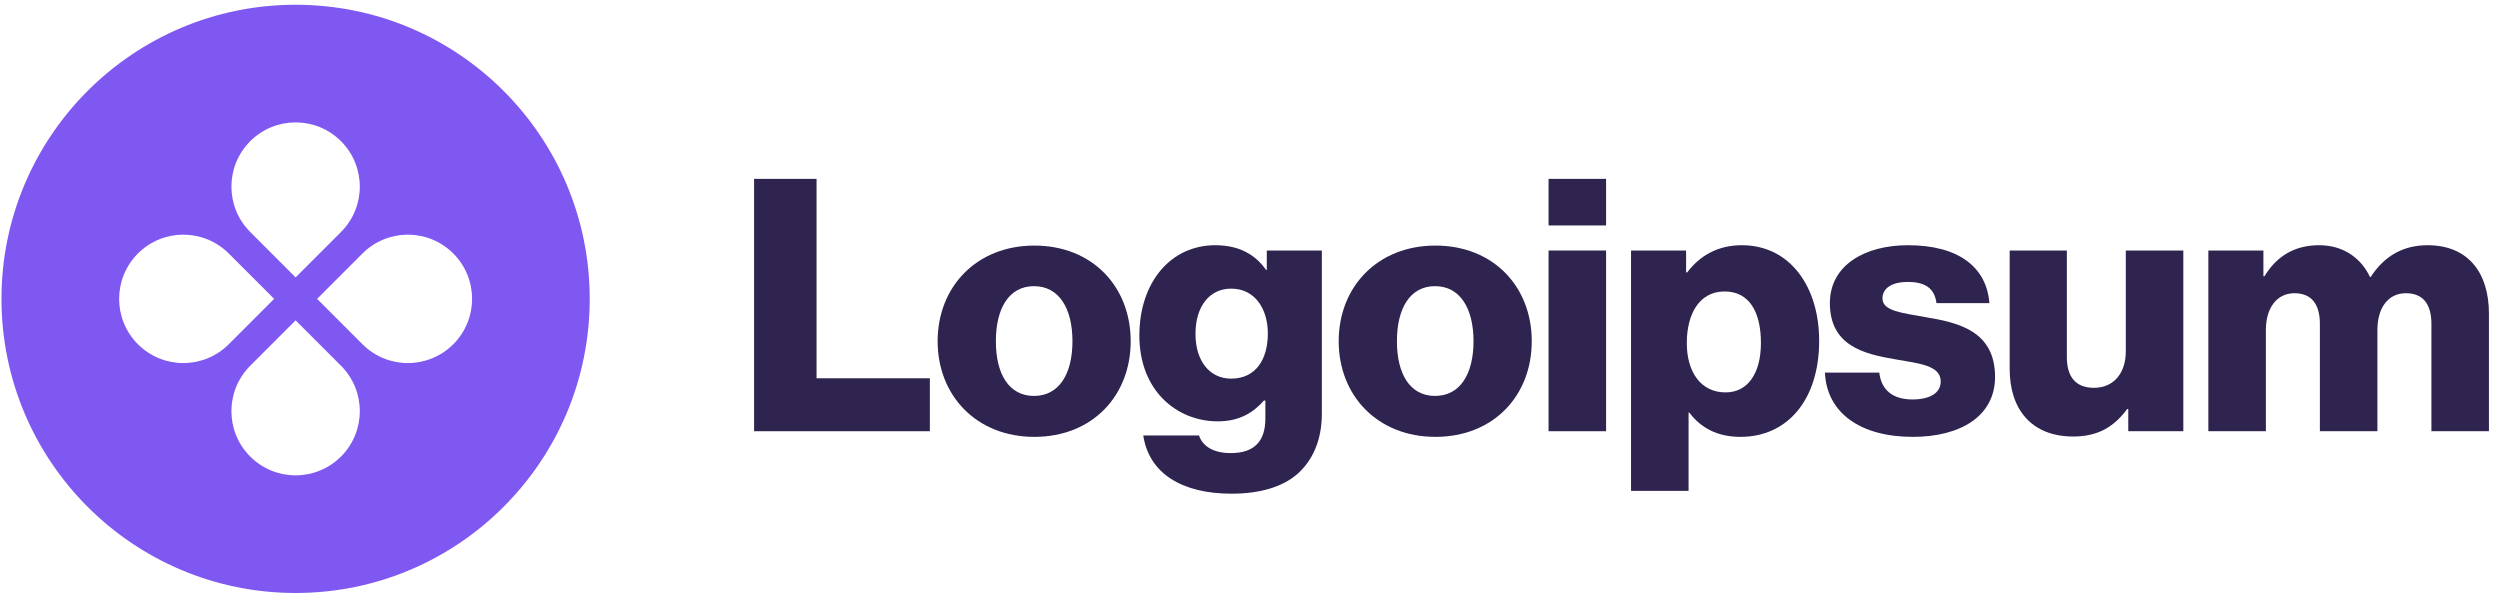
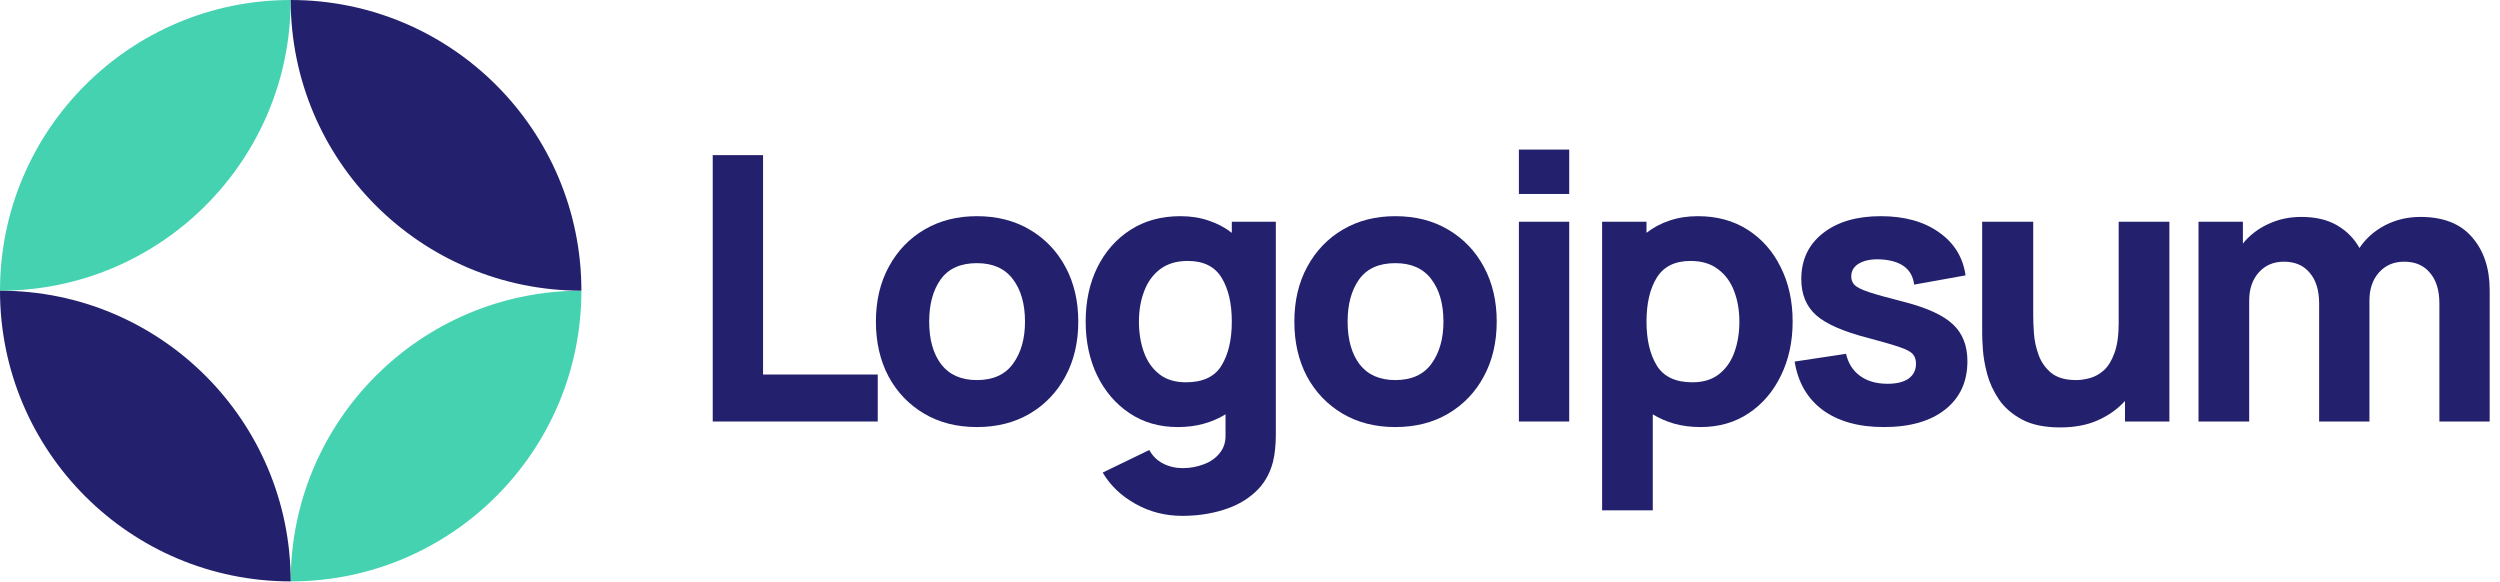
- <svg xmlns="http://www.w3.org/2000/svg" id="logo-52" width="170" height="41" viewBox="0 0 170 41" fill="none">
-   <path d="M51.278 29.323H63.23V25.723H55.526V12.163H51.278V29.323Z" class="cneutral" fill="#2F234F" />
-   <path d="M70.311 26.923C68.607 26.923 67.719 25.435 67.719 23.203C67.719 20.971 68.607 19.459 70.311 19.459C72.015 19.459 72.927 20.971 72.927 23.203C72.927 25.435 72.015 26.923 70.311 26.923ZM70.335 29.707C74.295 29.707 76.887 26.899 76.887 23.203C76.887 19.507 74.295 16.699 70.335 16.699C66.399 16.699 63.759 19.507 63.759 23.203C63.759 26.899 66.399 29.707 70.335 29.707Z" class="cneutral" fill="#2F234F" />
-   <path d="M83.741 33.571C85.565 33.571 87.173 33.163 88.253 32.203C89.237 31.315 89.885 29.971 89.885 28.123V17.035H86.141V18.355H86.093C85.373 17.323 84.269 16.675 82.637 16.675C79.589 16.675 77.477 19.219 77.477 22.819C77.477 26.587 80.045 28.651 82.805 28.651C84.293 28.651 85.229 28.051 85.949 27.235H86.045V28.459C86.045 29.947 85.349 30.811 83.693 30.811C82.397 30.811 81.749 30.259 81.533 29.611H77.741C78.125 32.179 80.357 33.571 83.741 33.571ZM83.717 25.747C82.253 25.747 81.293 24.547 81.293 22.699C81.293 20.827 82.253 19.627 83.717 19.627C85.349 19.627 86.213 21.019 86.213 22.675C86.213 24.403 85.421 25.747 83.717 25.747Z" class="cneutral" fill="#2F234F" />
-   <path d="M97.583 26.923C95.879 26.923 94.991 25.435 94.991 23.203C94.991 20.971 95.879 19.459 97.583 19.459C99.287 19.459 100.199 20.971 100.199 23.203C100.199 25.435 99.287 26.923 97.583 26.923ZM97.607 29.707C101.567 29.707 104.159 26.899 104.159 23.203C104.159 19.507 101.567 16.699 97.607 16.699C93.671 16.699 91.031 19.507 91.031 23.203C91.031 26.899 93.671 29.707 97.607 29.707Z" class="cneutral" fill="#2F234F" />
-   <path d="M105.302 29.323H109.214V17.035H105.302V29.323ZM105.302 15.331H109.214V12.163H105.302V15.331Z" class="cneutral" fill="#2F234F" />
-   <path d="M110.911 33.379H114.823V28.051H114.871C115.639 29.083 116.767 29.707 118.351 29.707C121.567 29.707 123.703 27.163 123.703 23.179C123.703 19.483 121.711 16.675 118.447 16.675C116.767 16.675 115.567 17.419 114.727 18.523H114.655V17.035H110.911V33.379ZM117.343 26.683C115.663 26.683 114.703 25.315 114.703 23.323C114.703 21.331 115.567 19.819 117.271 19.819C118.951 19.819 119.743 21.211 119.743 23.323C119.743 25.411 118.831 26.683 117.343 26.683Z" class="cneutral" fill="#2F234F" />
-   <path d="M130.072 29.707C133.288 29.707 135.664 28.315 135.664 25.627C135.664 22.483 133.12 21.931 130.96 21.571C129.4 21.283 128.008 21.163 128.008 20.299C128.008 19.531 128.752 19.171 129.712 19.171C130.792 19.171 131.536 19.507 131.68 20.611H135.28C135.088 18.187 133.216 16.675 129.736 16.675C126.832 16.675 124.432 18.019 124.432 20.611C124.432 23.491 126.712 24.067 128.848 24.427C130.48 24.715 131.968 24.835 131.968 25.939C131.968 26.731 131.224 27.163 130.048 27.163C128.752 27.163 127.936 26.563 127.792 25.339H124.096C124.216 28.051 126.472 29.707 130.072 29.707Z" class="cneutral" fill="#2F234F" />
-   <path d="M140.978 29.683C142.682 29.683 143.762 29.011 144.65 27.811H144.722V29.323H148.466V17.035H144.554V23.899C144.554 25.363 143.738 26.371 142.394 26.371C141.146 26.371 140.546 25.627 140.546 24.283V17.035H136.658V25.099C136.658 27.835 138.146 29.683 140.978 29.683Z" class="cneutral" fill="#2F234F" />
-   <path d="M150.168 29.323H154.08V22.435C154.08 20.971 154.8 19.939 156.024 19.939C157.2 19.939 157.752 20.707 157.752 22.027V29.323H161.664V22.435C161.664 20.971 162.36 19.939 163.608 19.939C164.784 19.939 165.336 20.707 165.336 22.027V29.323H169.248V21.331C169.248 18.571 167.856 16.675 165.072 16.675C163.488 16.675 162.168 17.347 161.208 18.835H161.16C160.536 17.515 159.312 16.675 157.704 16.675C155.928 16.675 154.752 17.515 153.984 18.787H153.912V17.035H150.168V29.323Z" class="cneutral" fill="#2F234F" />
-   <path fill-rule="evenodd" clip-rule="evenodd" d="M20.101 40.323C31.147 40.323 40.101 31.369 40.101 20.323C40.101 9.278 31.147 0.323 20.101 0.323C9.056 0.323 0.101 9.278 0.101 20.323C0.101 31.369 9.056 40.323 20.101 40.323ZM23.188 15.776C24.893 14.071 24.893 11.307 23.188 9.602C21.483 7.897 18.719 7.897 17.015 9.602C15.31 11.307 15.31 14.071 17.015 15.776L20.101 18.863L23.188 15.776ZM24.649 23.41C26.354 25.115 29.118 25.115 30.823 23.41C32.528 21.705 32.528 18.941 30.823 17.236C29.118 15.531 26.354 15.531 24.649 17.236L21.562 20.323L24.649 23.41ZM23.188 31.045C24.893 29.34 24.893 26.576 23.188 24.871L20.101 21.784L17.015 24.871C15.31 26.576 15.31 29.34 17.015 31.045C18.719 32.749 21.483 32.749 23.188 31.045ZM9.38 23.41C7.675 21.705 7.675 18.941 9.38 17.236C11.085 15.531 13.849 15.531 15.554 17.236L18.641 20.323L15.554 23.41C13.849 25.115 11.085 25.115 9.38 23.41Z" class="ccustom" fill="#7F57F1" />
+ <svg xmlns="http://www.w3.org/2000/svg" id="logo-44" width="172" height="40" viewBox="0 0 172 40" fill="none">
+   <path d="M49.036 29H60.389V25.767H52.498V10.673H49.036V29Z" fill="#23216E" class="ccompli2" />
+   <path d="M67.211 29.382C68.586 29.382 69.795 29.076 70.839 28.465C71.891 27.846 72.71 26.993 73.295 25.907C73.889 24.813 74.186 23.553 74.186 22.127C74.186 20.71 73.893 19.459 73.308 18.373C72.722 17.278 71.903 16.421 70.851 15.802C69.808 15.182 68.594 14.873 67.211 14.873C65.854 14.873 64.653 15.178 63.609 15.789C62.566 16.4 61.747 17.253 61.153 18.347C60.559 19.433 60.262 20.693 60.262 22.127C60.262 23.544 60.551 24.8 61.128 25.895C61.713 26.981 62.528 27.833 63.571 28.453C64.615 29.072 65.828 29.382 67.211 29.382ZM67.211 26.149C66.134 26.149 65.315 25.788 64.755 25.067C64.203 24.338 63.928 23.358 63.928 22.127C63.928 20.931 64.191 19.964 64.717 19.225C65.251 18.479 66.083 18.105 67.211 18.105C68.306 18.105 69.129 18.47 69.68 19.2C70.24 19.93 70.52 20.905 70.52 22.127C70.52 23.307 70.245 24.274 69.693 25.029C69.15 25.776 68.323 26.149 67.211 26.149Z" fill="#23216E" class="ccompli2" />
+   <path d="M81.032 29.382C81.677 29.382 82.271 29.305 82.814 29.153C83.365 29 83.866 28.784 84.316 28.504V29.891C84.333 30.4 84.201 30.824 83.921 31.164C83.65 31.512 83.285 31.77 82.826 31.94C82.368 32.118 81.88 32.207 81.363 32.207C80.879 32.207 80.43 32.101 80.014 31.889C79.606 31.677 79.293 31.367 79.072 30.96L75.865 32.513C76.391 33.404 77.142 34.121 78.117 34.664C79.093 35.215 80.166 35.491 81.337 35.491C82.347 35.491 83.285 35.355 84.15 35.084C85.016 34.821 85.745 34.418 86.339 33.874C86.942 33.331 87.353 32.64 87.574 31.8C87.65 31.503 87.701 31.202 87.727 30.896C87.76 30.599 87.777 30.281 87.777 29.942V15.255H84.748V16.018C84.282 15.653 83.751 15.373 83.157 15.178C82.572 14.975 81.923 14.873 81.21 14.873C79.895 14.873 78.749 15.187 77.774 15.815C76.798 16.442 76.039 17.304 75.496 18.398C74.961 19.484 74.694 20.727 74.694 22.127C74.694 23.502 74.957 24.736 75.483 25.831C76.017 26.925 76.76 27.791 77.71 28.427C78.66 29.064 79.768 29.382 81.032 29.382ZM81.592 26.302C80.845 26.302 80.234 26.115 79.759 25.742C79.284 25.369 78.932 24.868 78.703 24.24C78.474 23.604 78.359 22.899 78.359 22.127C78.359 21.364 78.478 20.668 78.716 20.04C78.953 19.404 79.318 18.899 79.81 18.525C80.311 18.144 80.947 17.953 81.719 17.953C82.805 17.953 83.582 18.339 84.048 19.111C84.515 19.875 84.748 20.88 84.748 22.127C84.748 23.375 84.511 24.384 84.036 25.156C83.569 25.92 82.754 26.302 81.592 26.302Z" fill="#23216E" class="ccompli2" />
+   <path d="M96 29.382C97.374 29.382 98.584 29.076 99.627 28.465C100.679 27.846 101.498 26.993 102.083 25.907C102.677 24.813 102.974 23.553 102.974 22.127C102.974 20.71 102.682 19.459 102.096 18.373C101.511 17.278 100.692 16.421 99.64 15.802C98.596 15.182 97.383 14.873 96 14.873C94.642 14.873 93.442 15.178 92.398 15.789C91.354 16.4 90.536 17.253 89.942 18.347C89.348 19.433 89.051 20.693 89.051 22.127C89.051 23.544 89.339 24.8 89.916 25.895C90.502 26.981 91.316 27.833 92.36 28.453C93.403 29.072 94.617 29.382 96 29.382ZM96 26.149C94.922 26.149 94.103 25.788 93.543 25.067C92.992 24.338 92.716 23.358 92.716 22.127C92.716 20.931 92.979 19.964 93.505 19.225C94.04 18.479 94.871 18.105 96 18.105C97.094 18.105 97.917 18.47 98.469 19.2C99.029 19.93 99.309 20.905 99.309 22.127C99.309 23.307 99.033 24.274 98.482 25.029C97.939 25.776 97.111 26.149 96 26.149Z" fill="#23216E" class="ccompli2" />
+   <path d="M104.5 13.345H107.962V10.291H104.5V13.345ZM104.5 29H107.962V15.255H104.5V29Z" fill="#23216E" class="ccompli2" />
+   <path d="M110.225 35.109H113.712V28.504C114.162 28.784 114.658 29 115.201 29.153C115.753 29.305 116.351 29.382 116.996 29.382C118.26 29.382 119.368 29.064 120.318 28.427C121.268 27.791 122.006 26.925 122.532 25.831C123.067 24.736 123.334 23.502 123.334 22.127C123.334 20.727 123.063 19.484 122.52 18.398C121.985 17.304 121.23 16.442 120.254 15.815C119.278 15.187 118.133 14.873 116.818 14.873C116.105 14.873 115.452 14.975 114.858 15.178C114.272 15.373 113.746 15.653 113.28 16.018V15.255H110.225V35.109ZM116.436 26.302C115.282 26.302 114.468 25.92 113.992 25.156C113.517 24.384 113.28 23.375 113.28 22.127C113.28 20.88 113.513 19.875 113.98 19.111C114.455 18.339 115.231 17.953 116.309 17.953C117.081 17.953 117.713 18.144 118.205 18.525C118.706 18.899 119.075 19.404 119.312 20.04C119.55 20.668 119.669 21.364 119.669 22.127C119.669 22.899 119.554 23.604 119.325 24.24C119.096 24.868 118.744 25.369 118.269 25.742C117.794 26.115 117.183 26.302 116.436 26.302Z" fill="#23216E" class="ccompli2" />
+   <path d="M129.606 29.382C131.404 29.382 132.813 28.979 133.831 28.173C134.849 27.367 135.358 26.259 135.358 24.851C135.358 23.782 135.027 22.938 134.366 22.318C133.712 21.699 132.601 21.185 131.031 20.778C129.962 20.507 129.164 20.286 128.638 20.116C128.121 19.947 127.777 19.781 127.607 19.62C127.446 19.459 127.366 19.259 127.366 19.022C127.366 18.623 127.556 18.318 127.938 18.105C128.329 17.893 128.842 17.808 129.478 17.851C130.827 17.953 131.566 18.53 131.693 19.582L135.231 18.945C135.053 17.698 134.442 16.71 133.398 15.98C132.355 15.242 131.023 14.873 129.402 14.873C127.739 14.873 126.411 15.263 125.418 16.044C124.426 16.824 123.929 17.876 123.929 19.2C123.929 20.252 124.273 21.084 124.96 21.695C125.647 22.297 126.831 22.814 128.511 23.247C129.504 23.51 130.233 23.722 130.7 23.884C131.175 24.045 131.481 24.21 131.616 24.38C131.752 24.541 131.82 24.758 131.82 25.029C131.82 25.462 131.65 25.801 131.311 26.047C130.972 26.285 130.488 26.404 129.86 26.404C129.096 26.404 128.464 26.221 127.964 25.856C127.472 25.491 127.153 24.987 127.009 24.342L123.471 24.876C123.7 26.31 124.345 27.422 125.406 28.211C126.475 28.991 127.875 29.382 129.606 29.382Z" fill="#23216E" class="ccompli2" />
+   <path d="M141.744 29.407C142.737 29.407 143.602 29.242 144.341 28.911C145.079 28.58 145.698 28.139 146.199 27.587V29H149.253V15.255H145.766V22.229C145.766 23.078 145.668 23.765 145.473 24.291C145.287 24.808 145.045 25.203 144.748 25.474C144.451 25.738 144.133 25.916 143.793 26.009C143.454 26.102 143.136 26.149 142.839 26.149C142.101 26.149 141.528 25.984 141.121 25.653C140.722 25.322 140.433 24.91 140.255 24.418C140.077 23.926 139.971 23.438 139.937 22.954C139.903 22.462 139.886 22.059 139.886 21.745V15.255H136.373V22.967C136.373 23.196 136.39 23.561 136.424 24.062C136.458 24.562 136.556 25.118 136.717 25.729C136.878 26.331 137.145 26.913 137.519 27.473C137.901 28.033 138.431 28.495 139.11 28.86C139.788 29.225 140.667 29.407 141.744 29.407Z" fill="#23216E" class="ccompli2" />
+   <path d="M151.258 29H154.745V20.676C154.745 19.887 154.961 19.247 155.394 18.755C155.835 18.254 156.416 18.004 157.138 18.004C157.893 18.004 158.483 18.258 158.907 18.767C159.339 19.268 159.556 19.972 159.556 20.88V29H163.018V20.676C163.018 19.887 163.234 19.247 163.667 18.755C164.108 18.254 164.689 18.004 165.41 18.004C166.166 18.004 166.755 18.258 167.179 18.767C167.612 19.268 167.829 19.972 167.829 20.88V29H171.29V19.964C171.29 18.462 170.887 17.248 170.081 16.324C169.284 15.39 168.1 14.924 166.53 14.924C165.648 14.924 164.838 15.114 164.099 15.496C163.361 15.878 162.772 16.4 162.33 17.062C161.974 16.417 161.465 15.899 160.803 15.509C160.141 15.119 159.318 14.924 158.334 14.924C157.502 14.924 156.739 15.089 156.043 15.42C155.347 15.742 154.77 16.188 154.312 16.756V15.255H151.258V29Z" fill="#23216E" class="ccompli2" />
+   <path d="M20 0C8.954 0 0 8.954 0 20C11.046 20 20 11.046 20 0Z" fill="#45D2B0" class="ccustom" />
+   <path d="M20 40C31.046 40 40 31.046 40 20C28.954 20 20 28.954 20 40Z" fill="#45D2B0" class="ccustom" />
+   <path d="M20 0C31.046 0 40 8.954 40 20C28.954 20 20 11.046 20 0Z" fill="#23216E" class="ccompli2" />
+   <path d="M20 40C8.954 40 -9.65645e-07 31.046 0 20C11.046 20 20 28.954 20 40Z" fill="#23216E" class="ccompli2" />
</svg>
